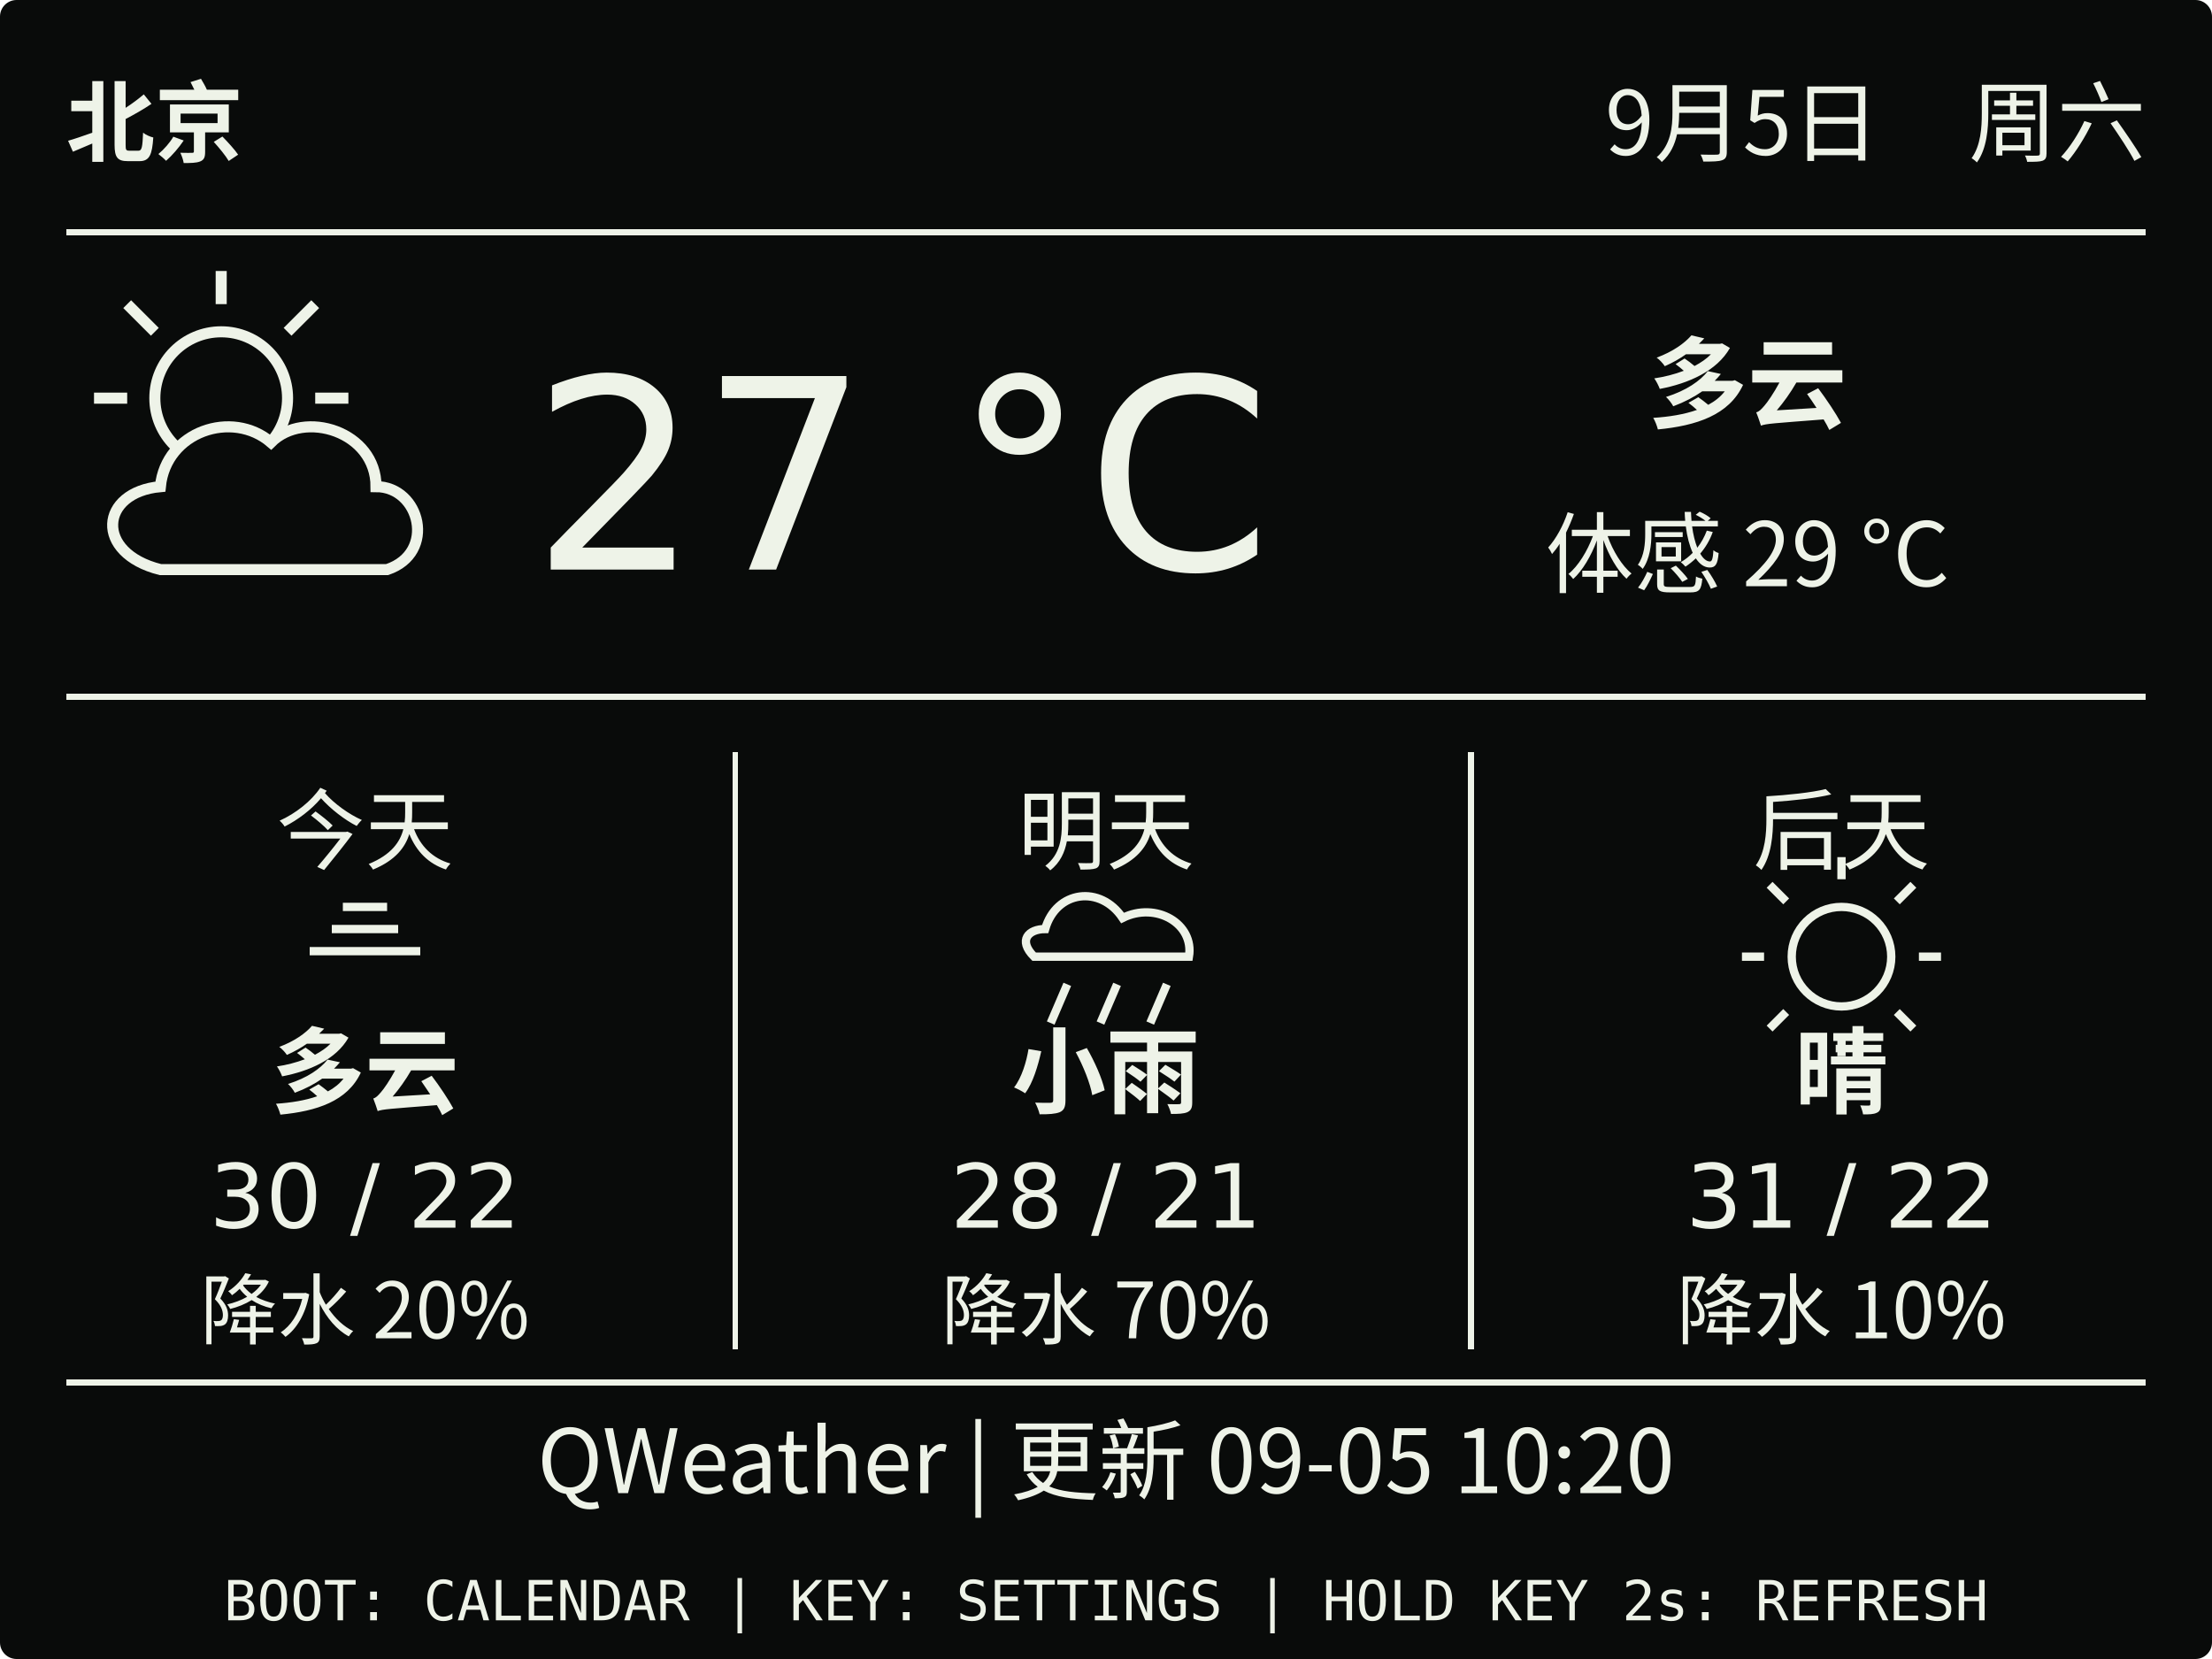
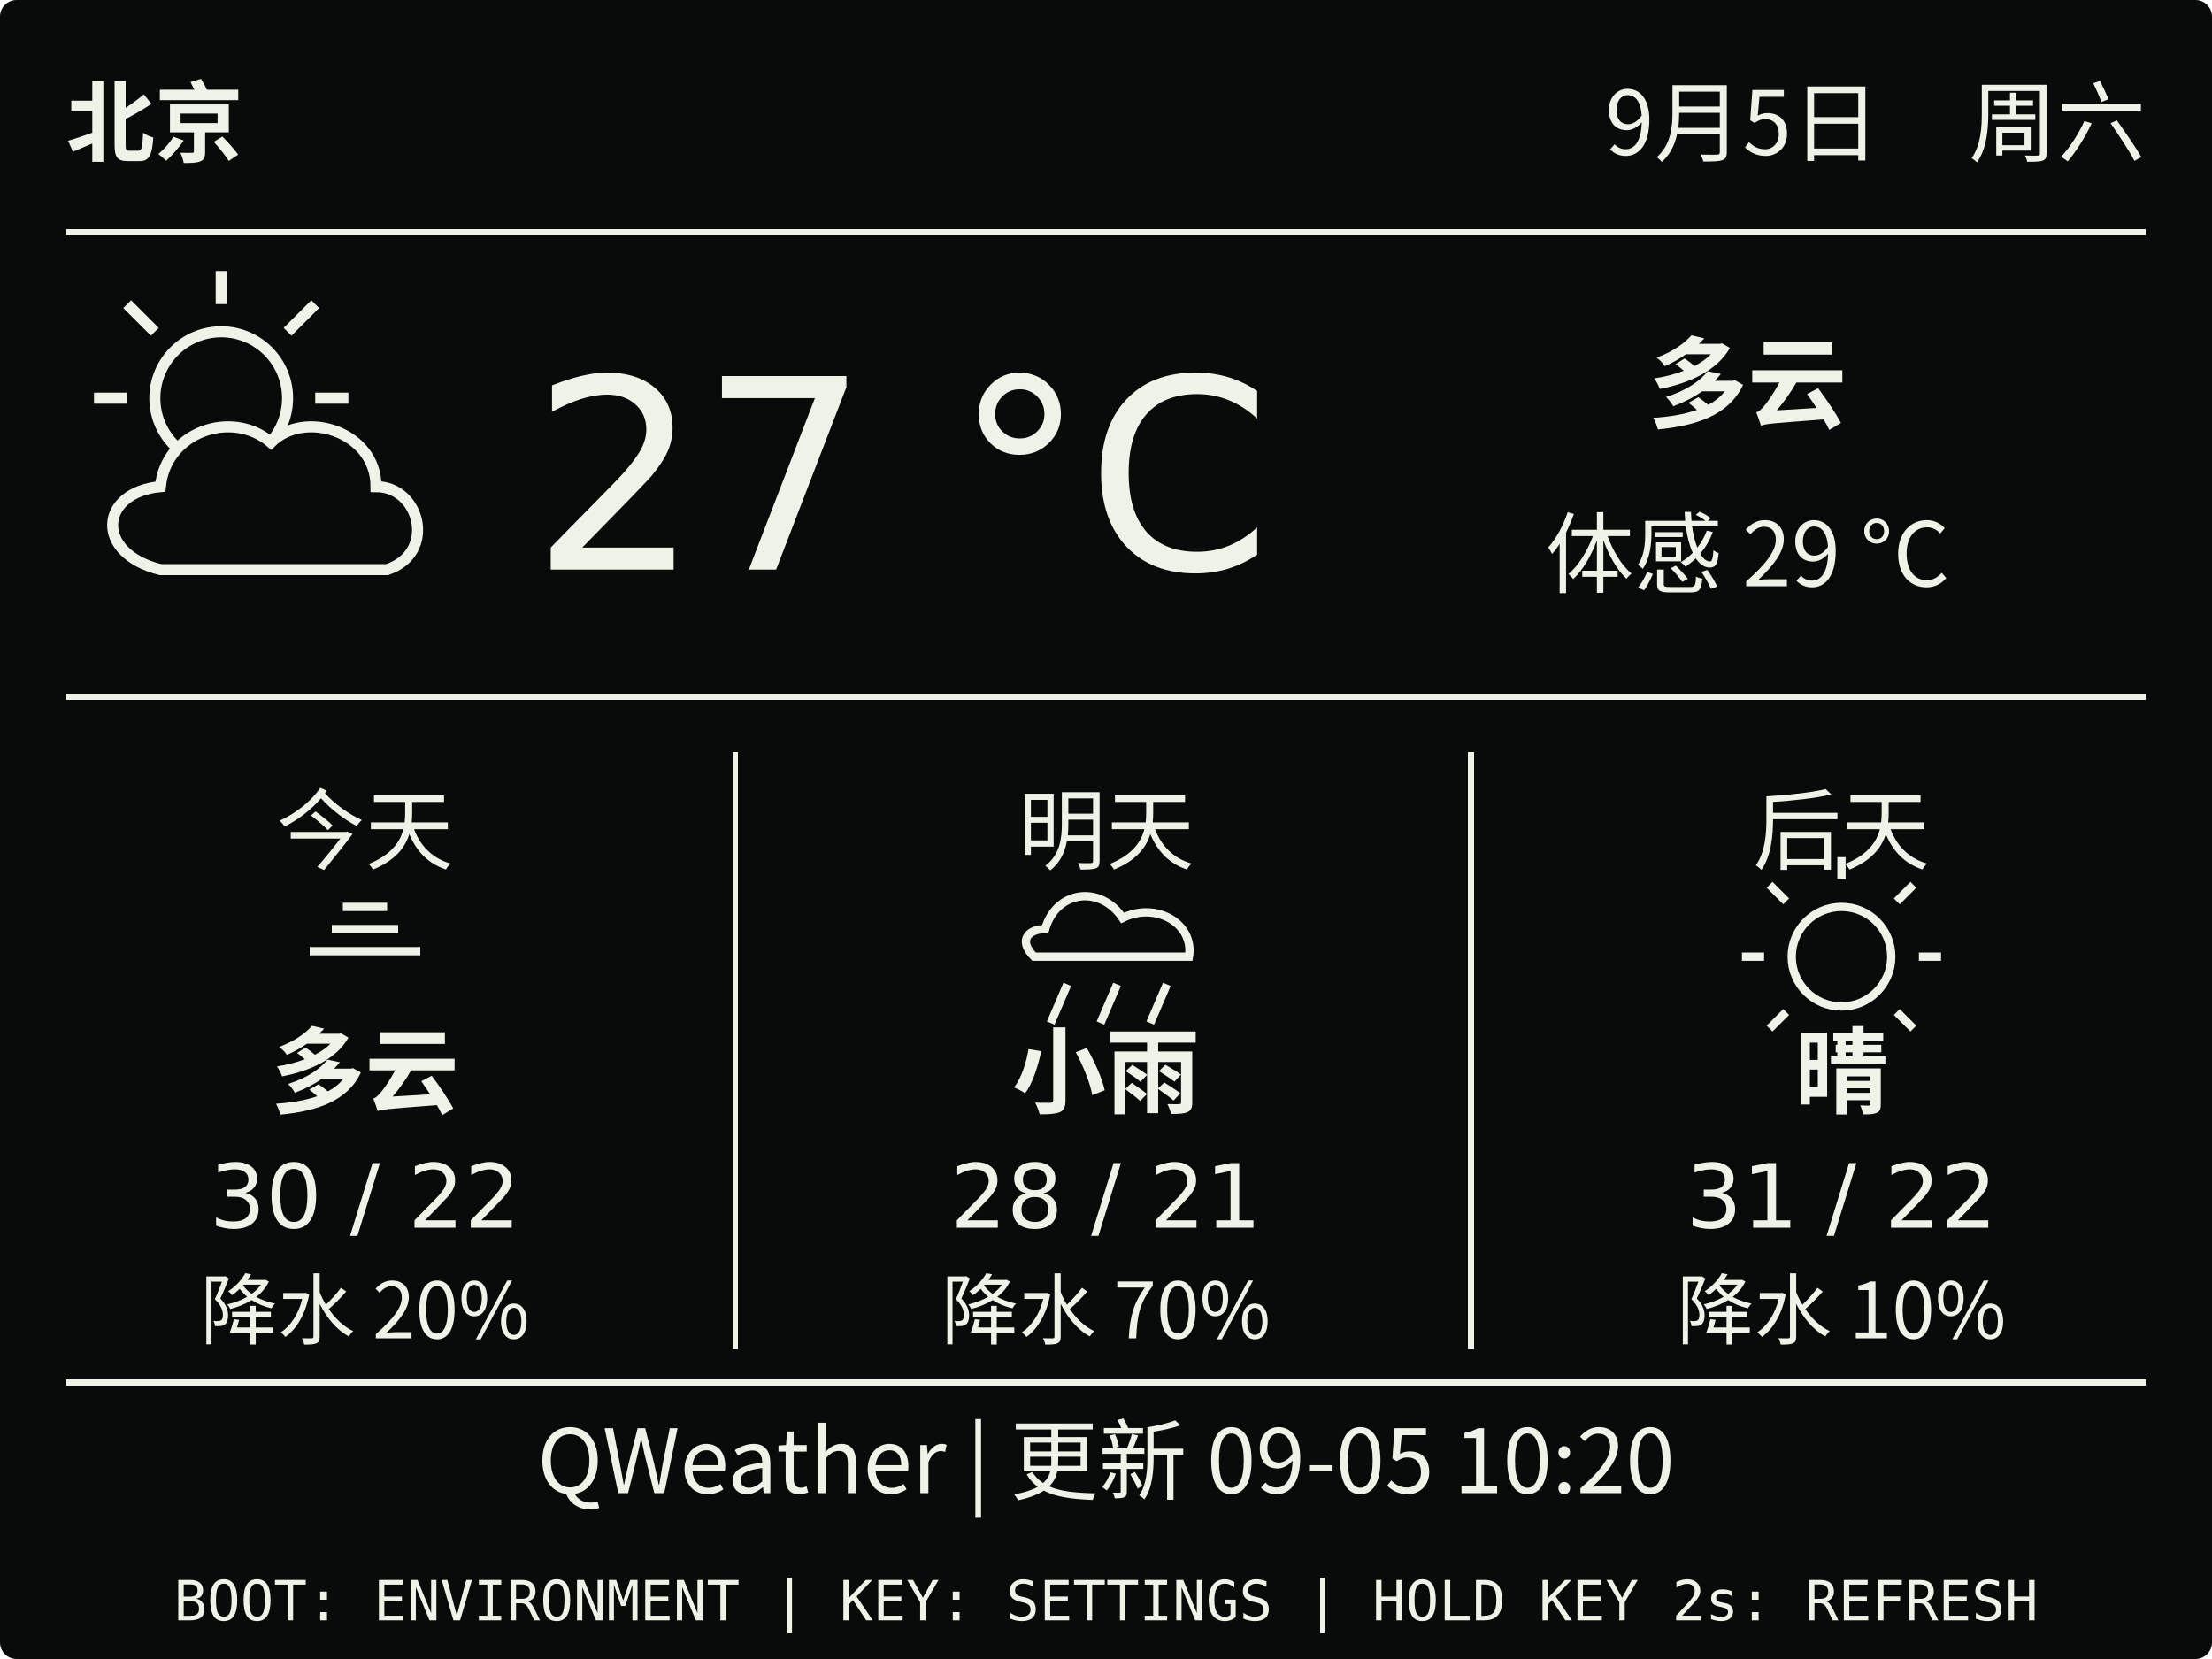
<svg xmlns="http://www.w3.org/2000/svg" width="400" height="300" viewBox="0 0 400 300" role="img" aria-labelledby="title description">
  <rect width="400" height="300" rx="3" fill="#090b0a" />
  <g fill="#eef3e8" stroke="#eef3e8">
    <text x="12" y="28" stroke="none" font-family="Noto Sans CJK SC, Microsoft YaHei, sans-serif" font-size="16" font-weight="600">北京</text>
    <text x="388" y="28" stroke="none" text-anchor="end" font-family="Noto Sans CJK SC, Microsoft YaHei, sans-serif" font-size="16">9月5日　周六</text>
    <path d="M12 42H388M12 126H388M12 250H388" fill="none" stroke-width="1" shape-rendering="crispEdges" />
    <g transform="translate(50 80)" fill="none" stroke-width="2">
      <circle cx="-10" cy="-8" r="12" />
      <path d="M-10-25V-31M-10 9V15M-27-8H-33M7-8H13M-22-20L-27-25M2 4L7 9M2-20L7-25" />
      <path d="M-21 8C-20-2-8-6-1 0C5-6 18-2 18 8C26 8 29 20 20 23H-21C-33 20-32 9-21 8Z" fill="#090b0a" />
    </g>
    <text x="163" y="103" stroke="none" text-anchor="middle" font-family="DejaVu Sans, Arial, sans-serif" font-size="48">27 °C</text>
    <text x="316" y="76" stroke="none" text-anchor="middle" font-family="Noto Sans CJK SC, Microsoft YaHei, sans-serif" font-size="18" font-weight="600">多云</text>
    <text x="316" y="106" stroke="none" text-anchor="middle" font-family="Noto Sans CJK SC, Microsoft YaHei, sans-serif" font-size="16">体感 29 °C</text>
    <path d="M133 136V244M266 136V244" fill="none" stroke-width="1" shape-rendering="crispEdges" />
    <g stroke="none" text-anchor="middle" font-family="Noto Sans CJK SC, Microsoft YaHei, sans-serif">
      <text x="66" y="156" font-size="16">今天</text>
      <text x="200" y="156" font-size="16">明天</text>
      <text x="333" y="156" font-size="16">后天</text>
      <text x="66" y="200" font-size="17" font-weight="600">多云</text>
      <text x="200" y="200" font-size="17" font-weight="600">小雨</text>
      <text x="333" y="200" font-size="17" font-weight="600">晴</text>
      <text x="66" y="222" font-family="DejaVu Sans, Arial, sans-serif" font-size="16">30 / 22</text>
      <text x="200" y="222" font-family="DejaVu Sans, Arial, sans-serif" font-size="16">28 / 21</text>
      <text x="333" y="222" font-family="DejaVu Sans, Arial, sans-serif" font-size="16">31 / 22</text>
      <text x="66" y="242" font-size="14">降水 20%</text>
      <text x="200" y="242" font-size="14">降水 70%</text>
      <text x="333" y="242" font-size="14">降水 10%</text>
    </g>
    <g fill="none" stroke-width="1.5">
      <path d="M56 172h20M60 168h12M62 164h8" />
      <path d="M189 168C191 161 199 160 203 166C209 163 216 167 215 173H187C184 170 186 168 189 168Z" />
      <path d="M193 178l-3 7M202 178l-3 7M211 178l-3 7" />
      <circle cx="333" cy="173" r="9" />
      <path d="M333 159V155M333 191V187M319 173H315M351 173H347M323 163L320 160M343 183L346 186M343 163L346 160M323 183L320 186" />
    </g>
    <text x="200" y="270" stroke="none" text-anchor="middle" font-family="Noto Sans CJK SC, Microsoft YaHei, sans-serif" font-size="16">QWeather | 更新 09-05 10:20</text>
-     <text x="200" y="293" stroke="none" text-anchor="middle" font-family="DejaVu Sans Mono, Consolas, monospace" font-size="10">BOOT: CALENDAR | KEY: SETTINGS | HOLD KEY 2s: REFRESH</text>
+     <text x="200" y="293" stroke="none" text-anchor="middle" font-family="DejaVu Sans Mono, Consolas, monospace" font-size="10">BOOT: ENVIRONMENT | KEY: SETTINGS | HOLD KEY 2s: REFRESH</text>
  </g>
</svg>
